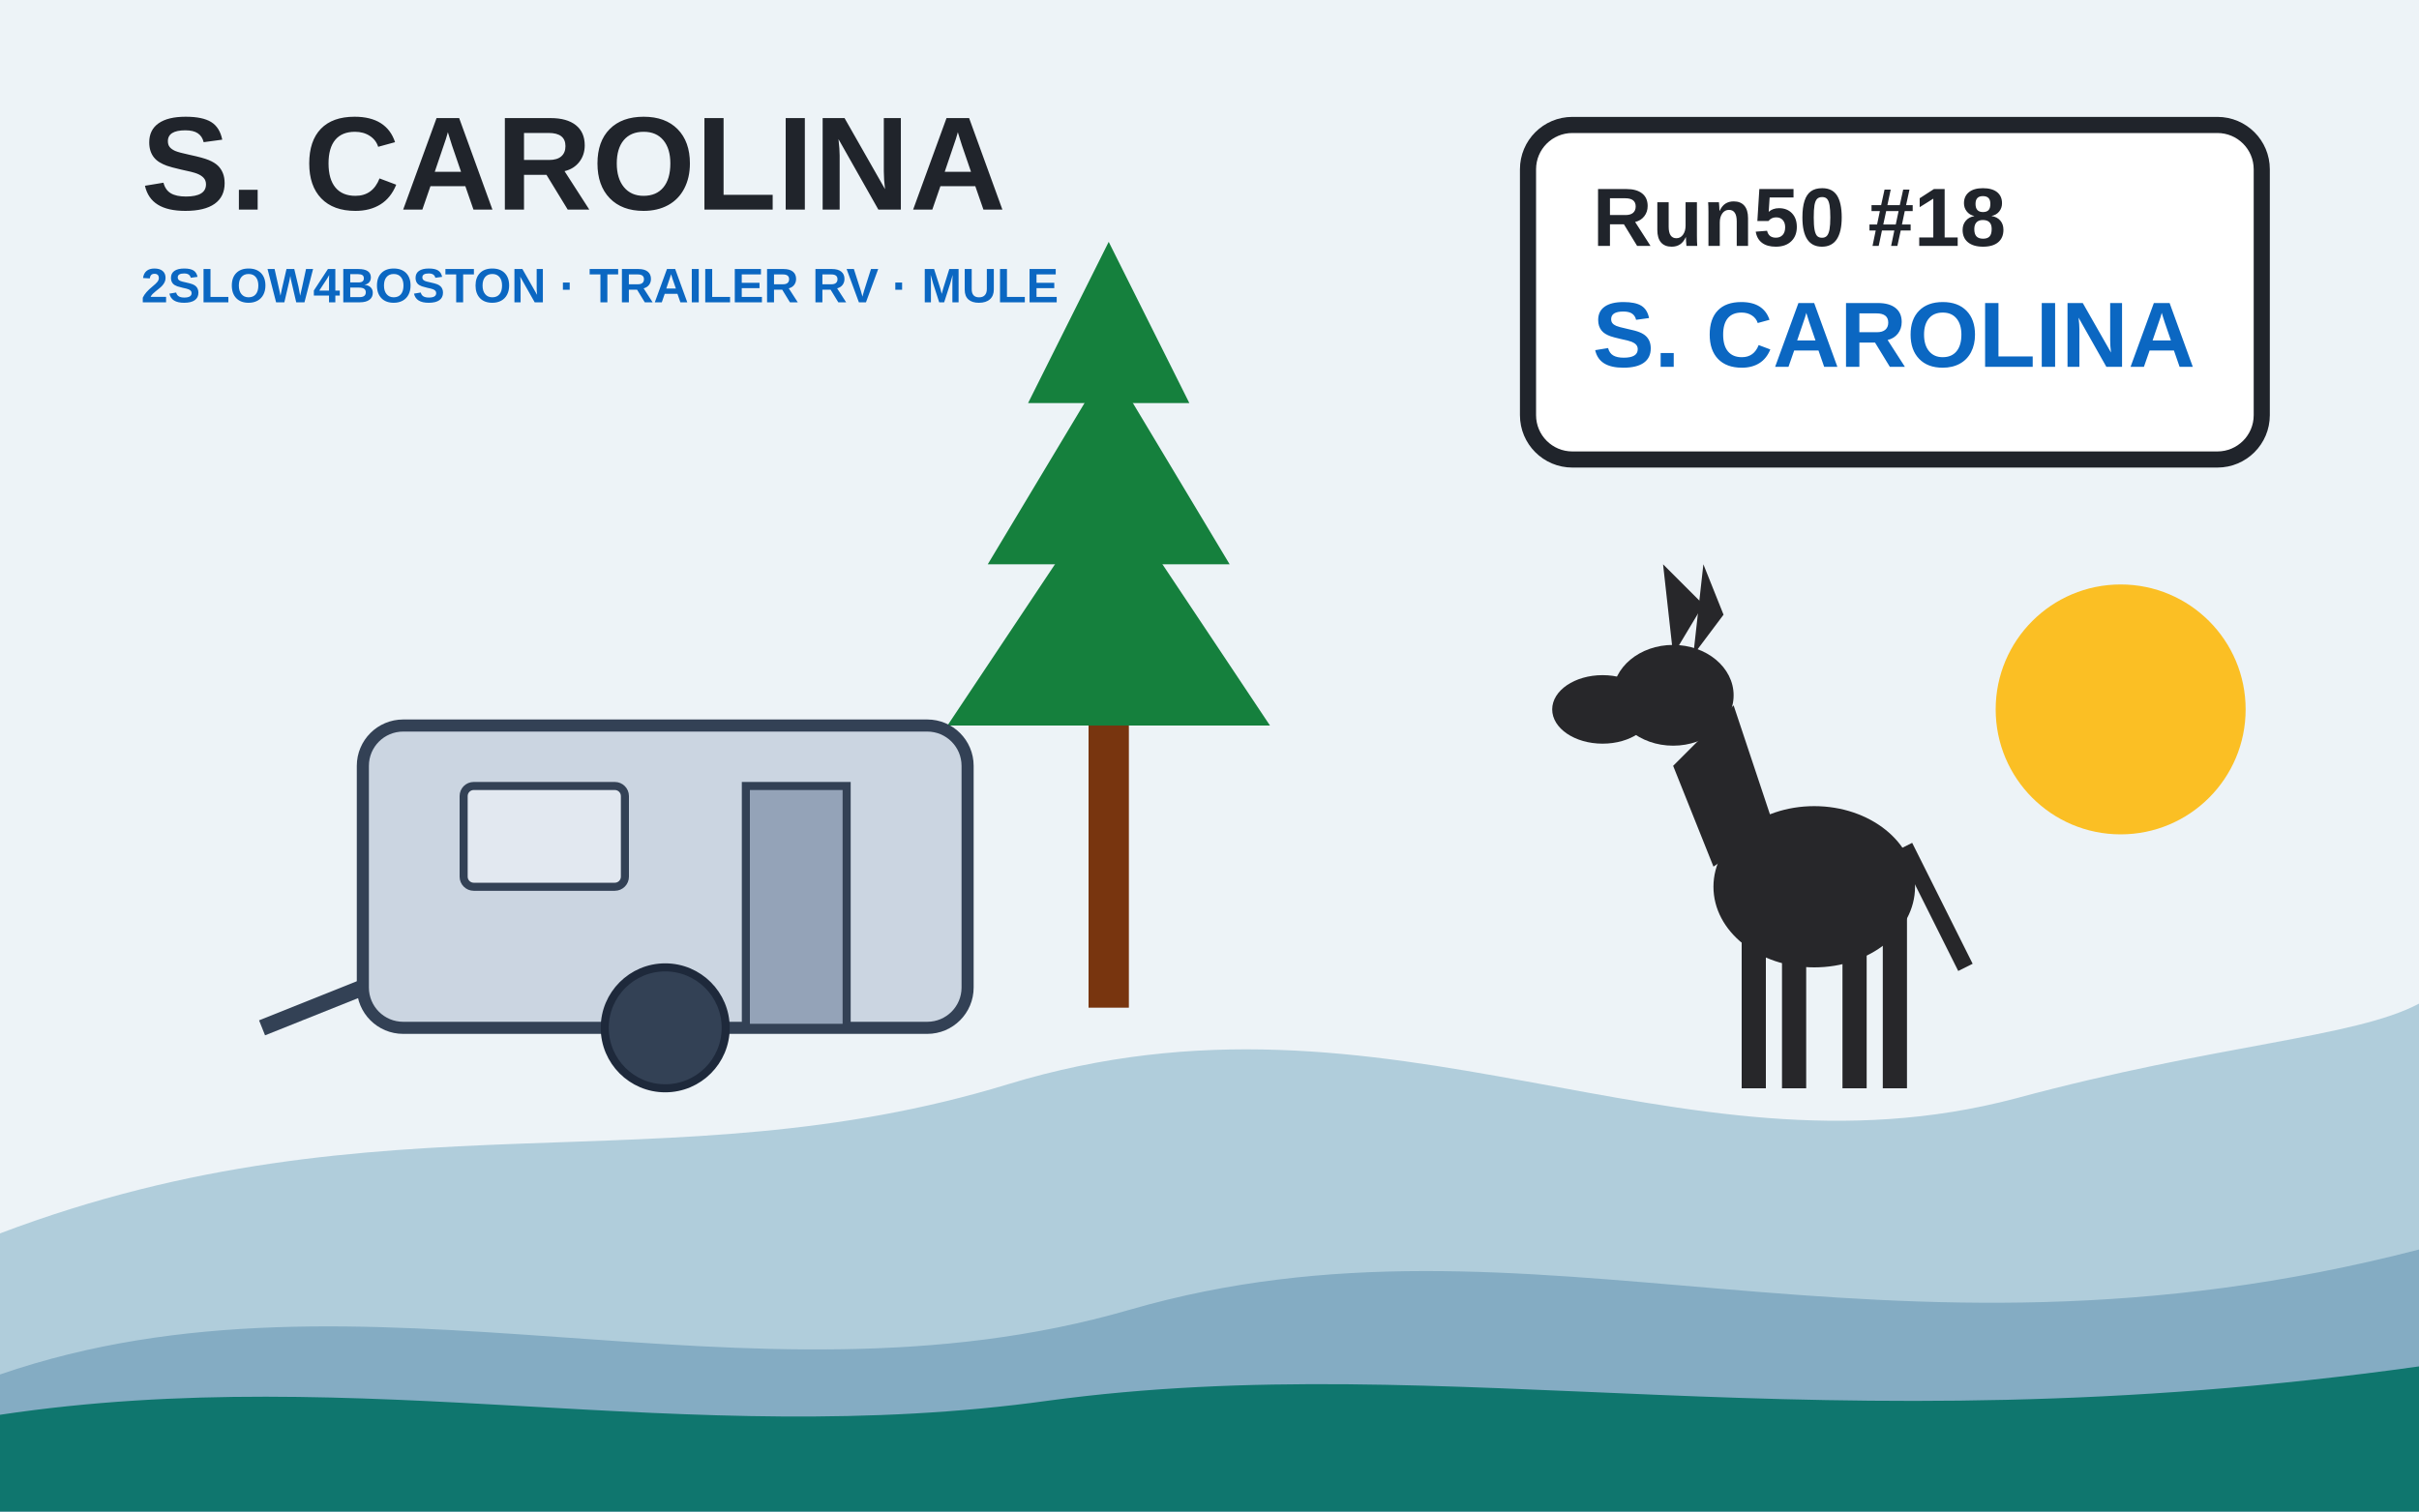
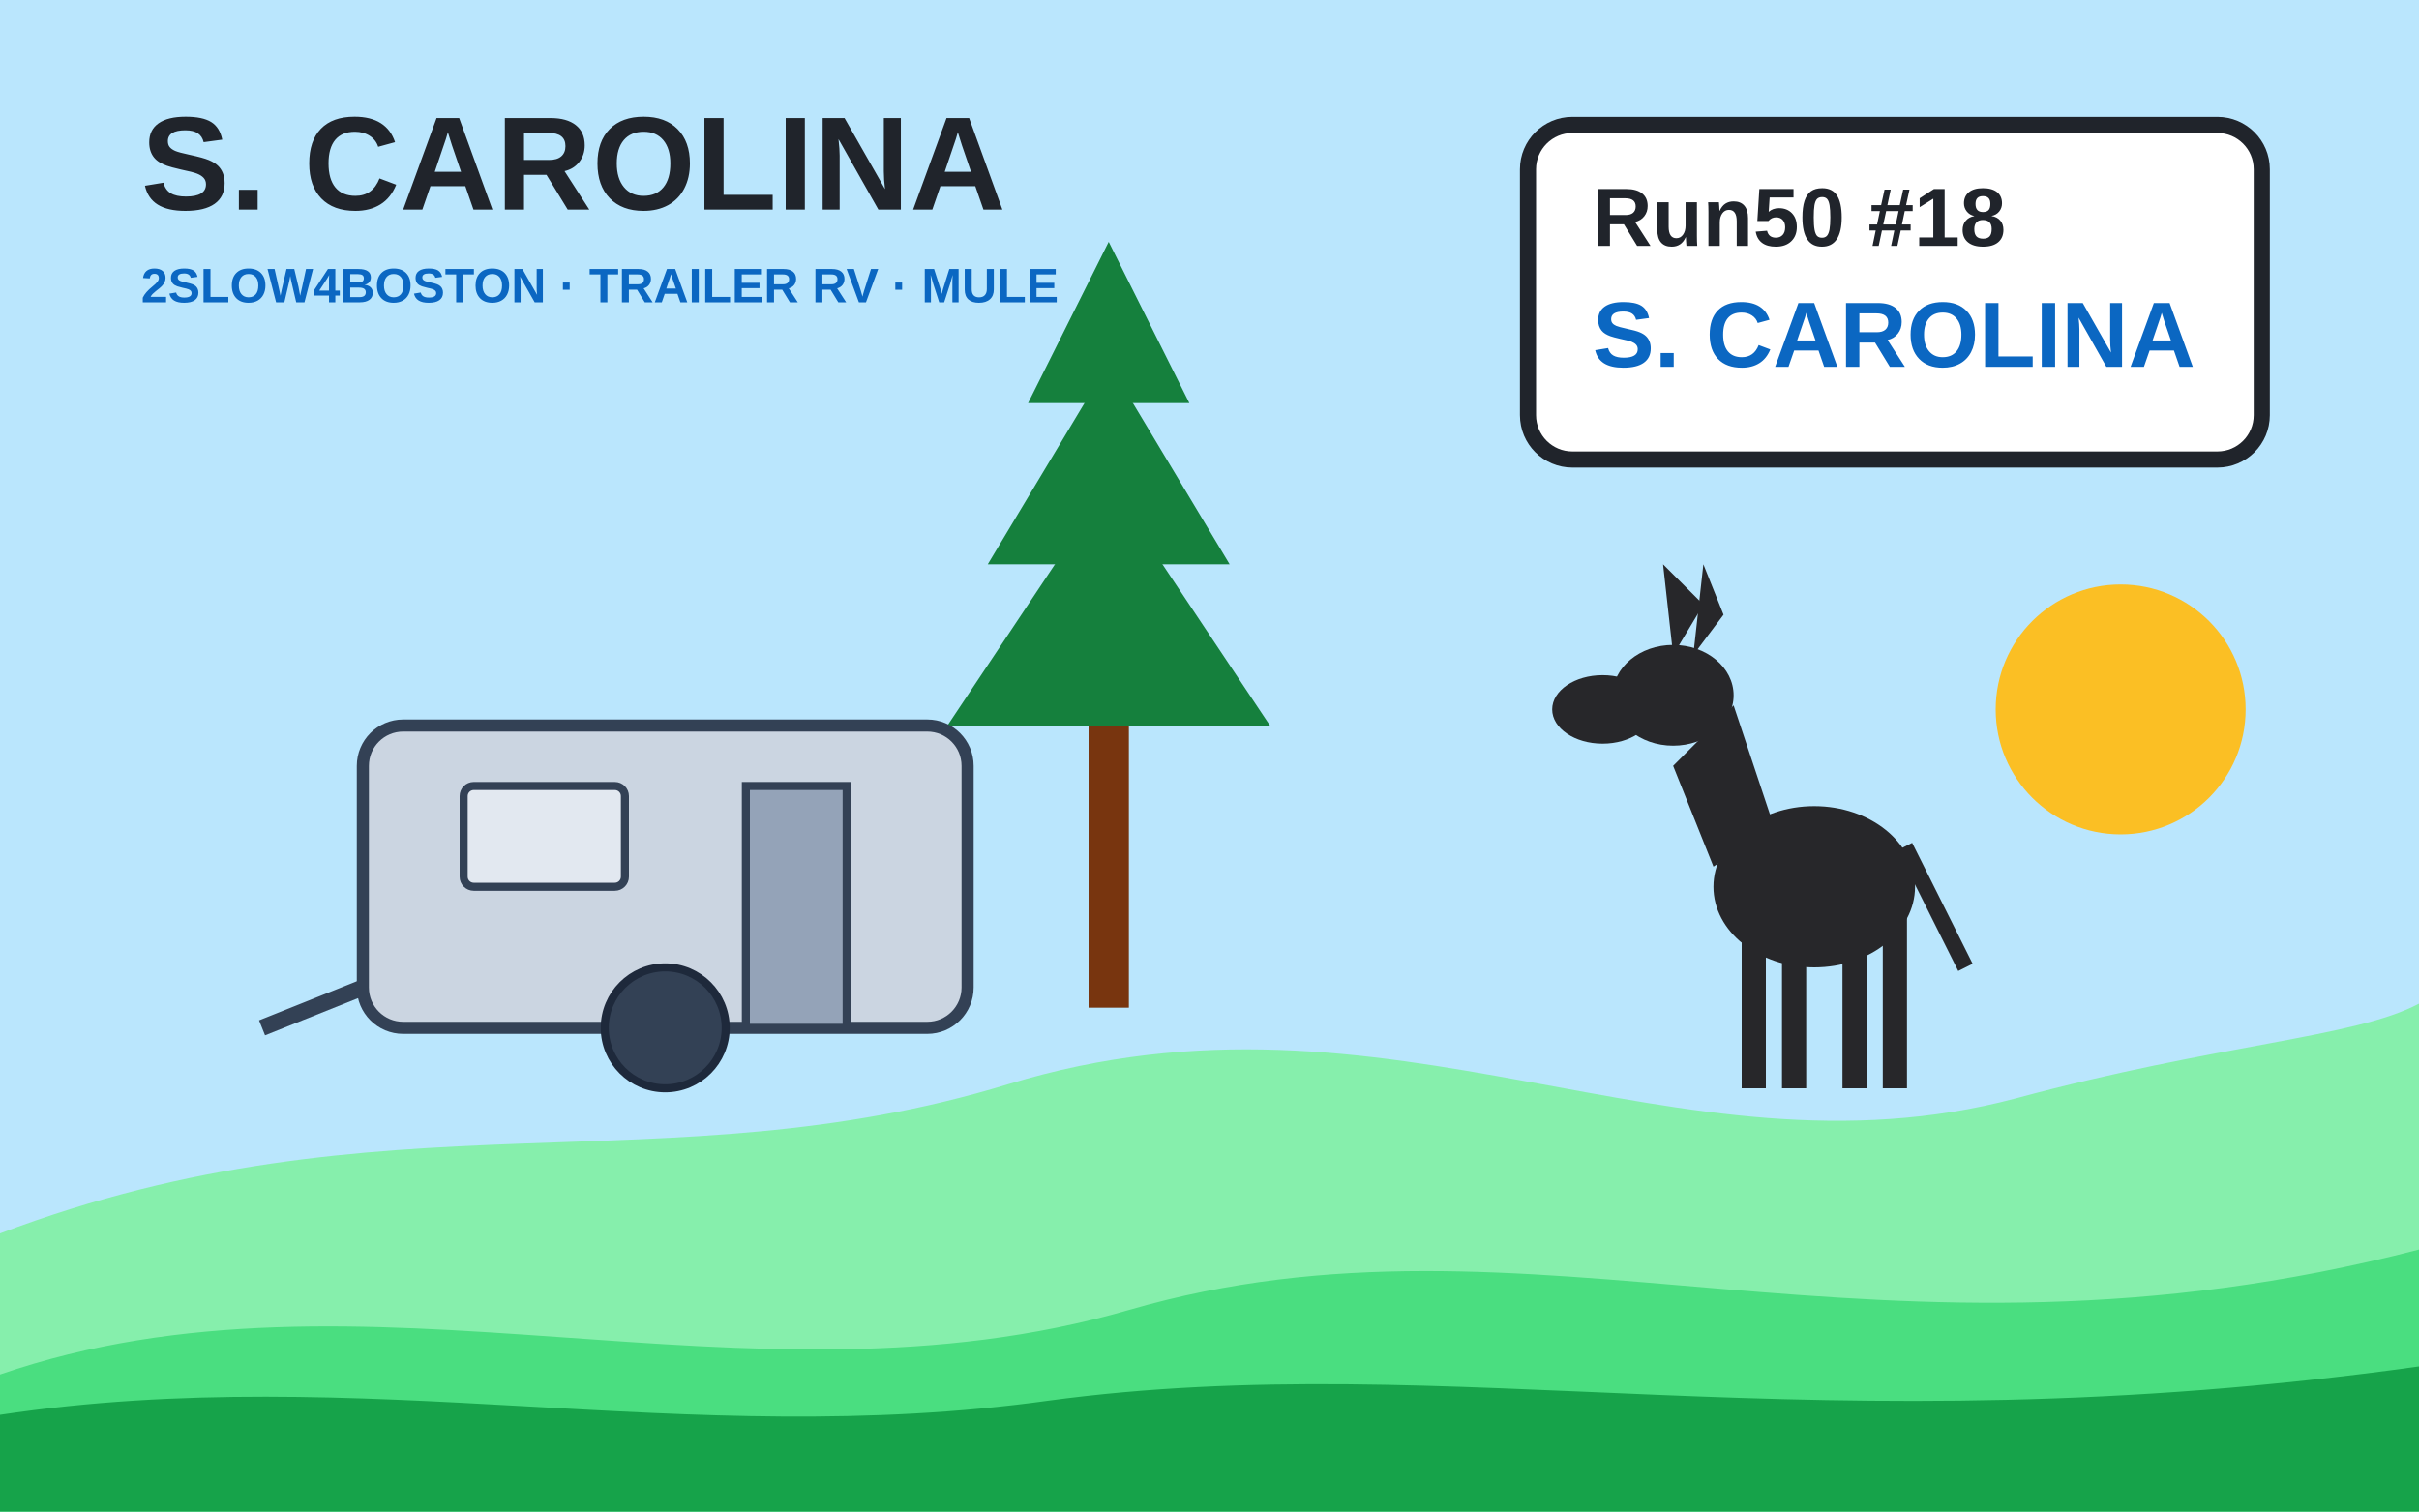
<svg xmlns="http://www.w3.org/2000/svg" viewBox="0 0 1200 750" role="img" aria-labelledby="title desc">
-   <rect width="1200" height="750" fill="#edf3f7" />
+   <rect width="1200" height="750" fill="#bae6fd" />
  <g transform="translate(70 104)">
    <text x="0" y="0" font-family="Arial, Helvetica, sans-serif" font-size="66" font-weight="900" fill="#20242b">S. CAROLINA</text>
    <text x="0" y="46" font-family="Arial, Helvetica, sans-serif" font-size="24" font-weight="700" fill="#0b67c2">2SLOW4BOSTON · TRAILER RV · MULE</text>
  </g>
  <rect x="758" y="62" width="364" height="166" rx="22" fill="#ffffff" stroke="#20242b" stroke-width="8" />
  <text x="790" y="122" font-family="Arial, Helvetica, sans-serif" font-size="41" font-weight="900" fill="#20242b">Run50 #18</text>
  <text x="790" y="182" font-family="Arial, Helvetica, sans-serif" font-size="46" font-weight="900" fill="#0b67c2">S. CAROLINA</text>
  <circle cx="1052" cy="352" r="62" fill="#fbbf24" />
-   <path d="M0 612 C190 540 330 590 500 538 C690 480 830 590 1000 545 C1100 518 1168 515 1200 498 L1200 750 L0 750 Z" fill="#b0cddb" />
-   <path d="M0 682 C180 620 370 705 560 650 C760 592 930 690 1200 620 L1200 750 L0 750 Z" fill="#84acc3" />
+   <path d="M0 612 C190 540 330 590 500 538 C690 480 830 590 1000 545 C1100 518 1168 515 1200 498 L1200 750 L0 750 Z" fill="#86efac" />
+   <path d="M0 682 C180 620 370 705 560 650 C760 592 930 690 1200 620 L1200 750 L0 750 Z" fill="#4ade80" />
  <g>
    <rect x="540" y="300" width="20" height="200" fill="#78350f" />
    <polygon points="470,360 630,360 550,240" fill="#15803d" />
    <polygon points="490,280 610,280 550,180" fill="#15803d" />
    <polygon points="510,200 590,200 550,120" fill="#15803d" />
  </g>
  <g transform="translate(30, 20)">
    <rect x="150" y="340" width="300" height="150" rx="20" fill="#cbd5e1" stroke="#334155" stroke-width="6" />
    <rect x="200" y="370" width="80" height="50" rx="5" fill="#e2e8f0" stroke="#334155" stroke-width="4" />
    <rect x="340" y="370" width="50" height="120" fill="#94a3b8" stroke="#334155" stroke-width="4" />
    <circle cx="300" cy="490" r="30" fill="#334155" stroke="#1e293b" stroke-width="4" />
    <line x1="150" y1="470" x2="100" y2="490" stroke="#334155" stroke-width="8" />
  </g>
  <g transform="translate(-10, 0)">
    <polygon points="840,380 870,350 890,410 860,430" fill="#27272a" />
    <ellipse cx="840" cy="345" rx="30" ry="25" fill="#27272a" />
    <ellipse cx="805" cy="352" rx="25" ry="17" fill="#27272a" />
    <polygon points="840,325 835,280 855,300" fill="#27272a" />
    <polygon points="850,325 855,280 865,305" fill="#27272a" />
    <ellipse cx="910" cy="440" rx="50" ry="40" fill="#27272a" />
    <line x1="880" y1="450" x2="880" y2="540" stroke="#27272a" stroke-width="12" />
    <line x1="900" y1="450" x2="900" y2="540" stroke="#27272a" stroke-width="12" />
    <line x1="930" y1="450" x2="930" y2="540" stroke="#27272a" stroke-width="12" />
    <line x1="950" y1="450" x2="950" y2="540" stroke="#27272a" stroke-width="12" />
    <line x1="955" y1="420" x2="985" y2="480" stroke="#27272a" stroke-width="8" />
  </g>
-   <path d="M0 702 C180 675 340 720 520 695 C720 668 900 720 1200 678 L1200 750 L0 750 Z" fill="#0f766e" />
+   <path d="M0 702 C180 675 340 720 520 695 C720 668 900 720 1200 678 L1200 750 L0 750 Z" fill="#16a34a" />
</svg>
